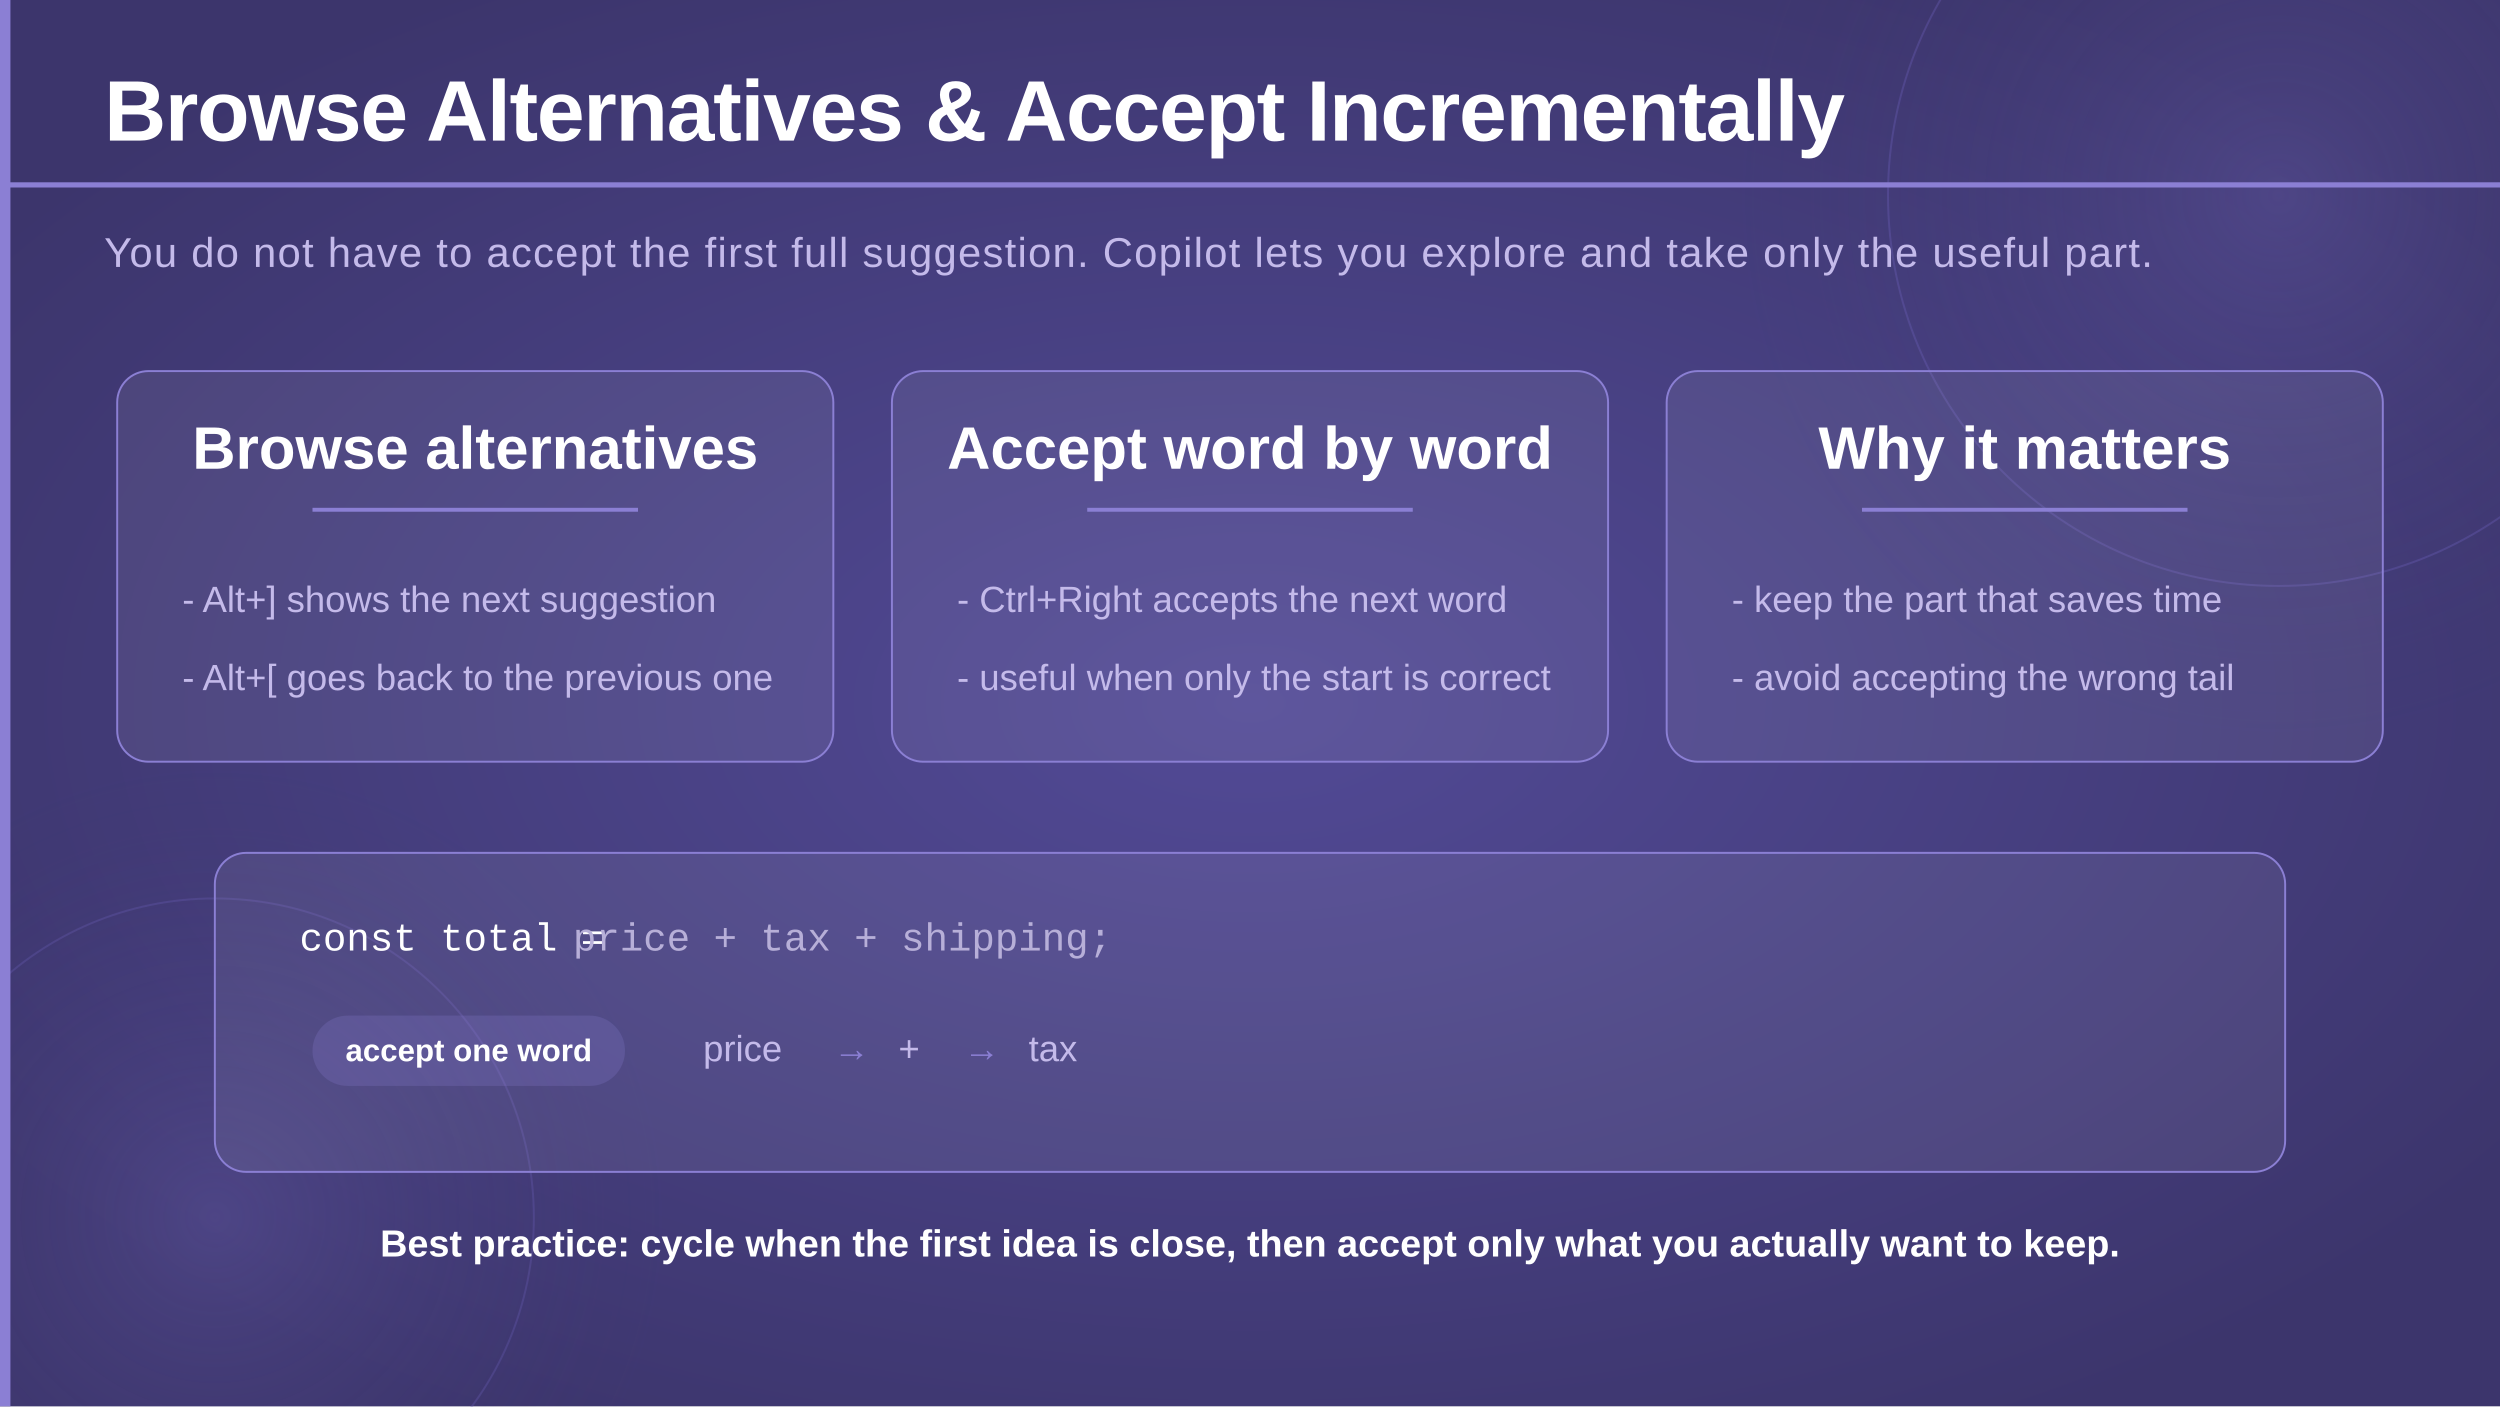
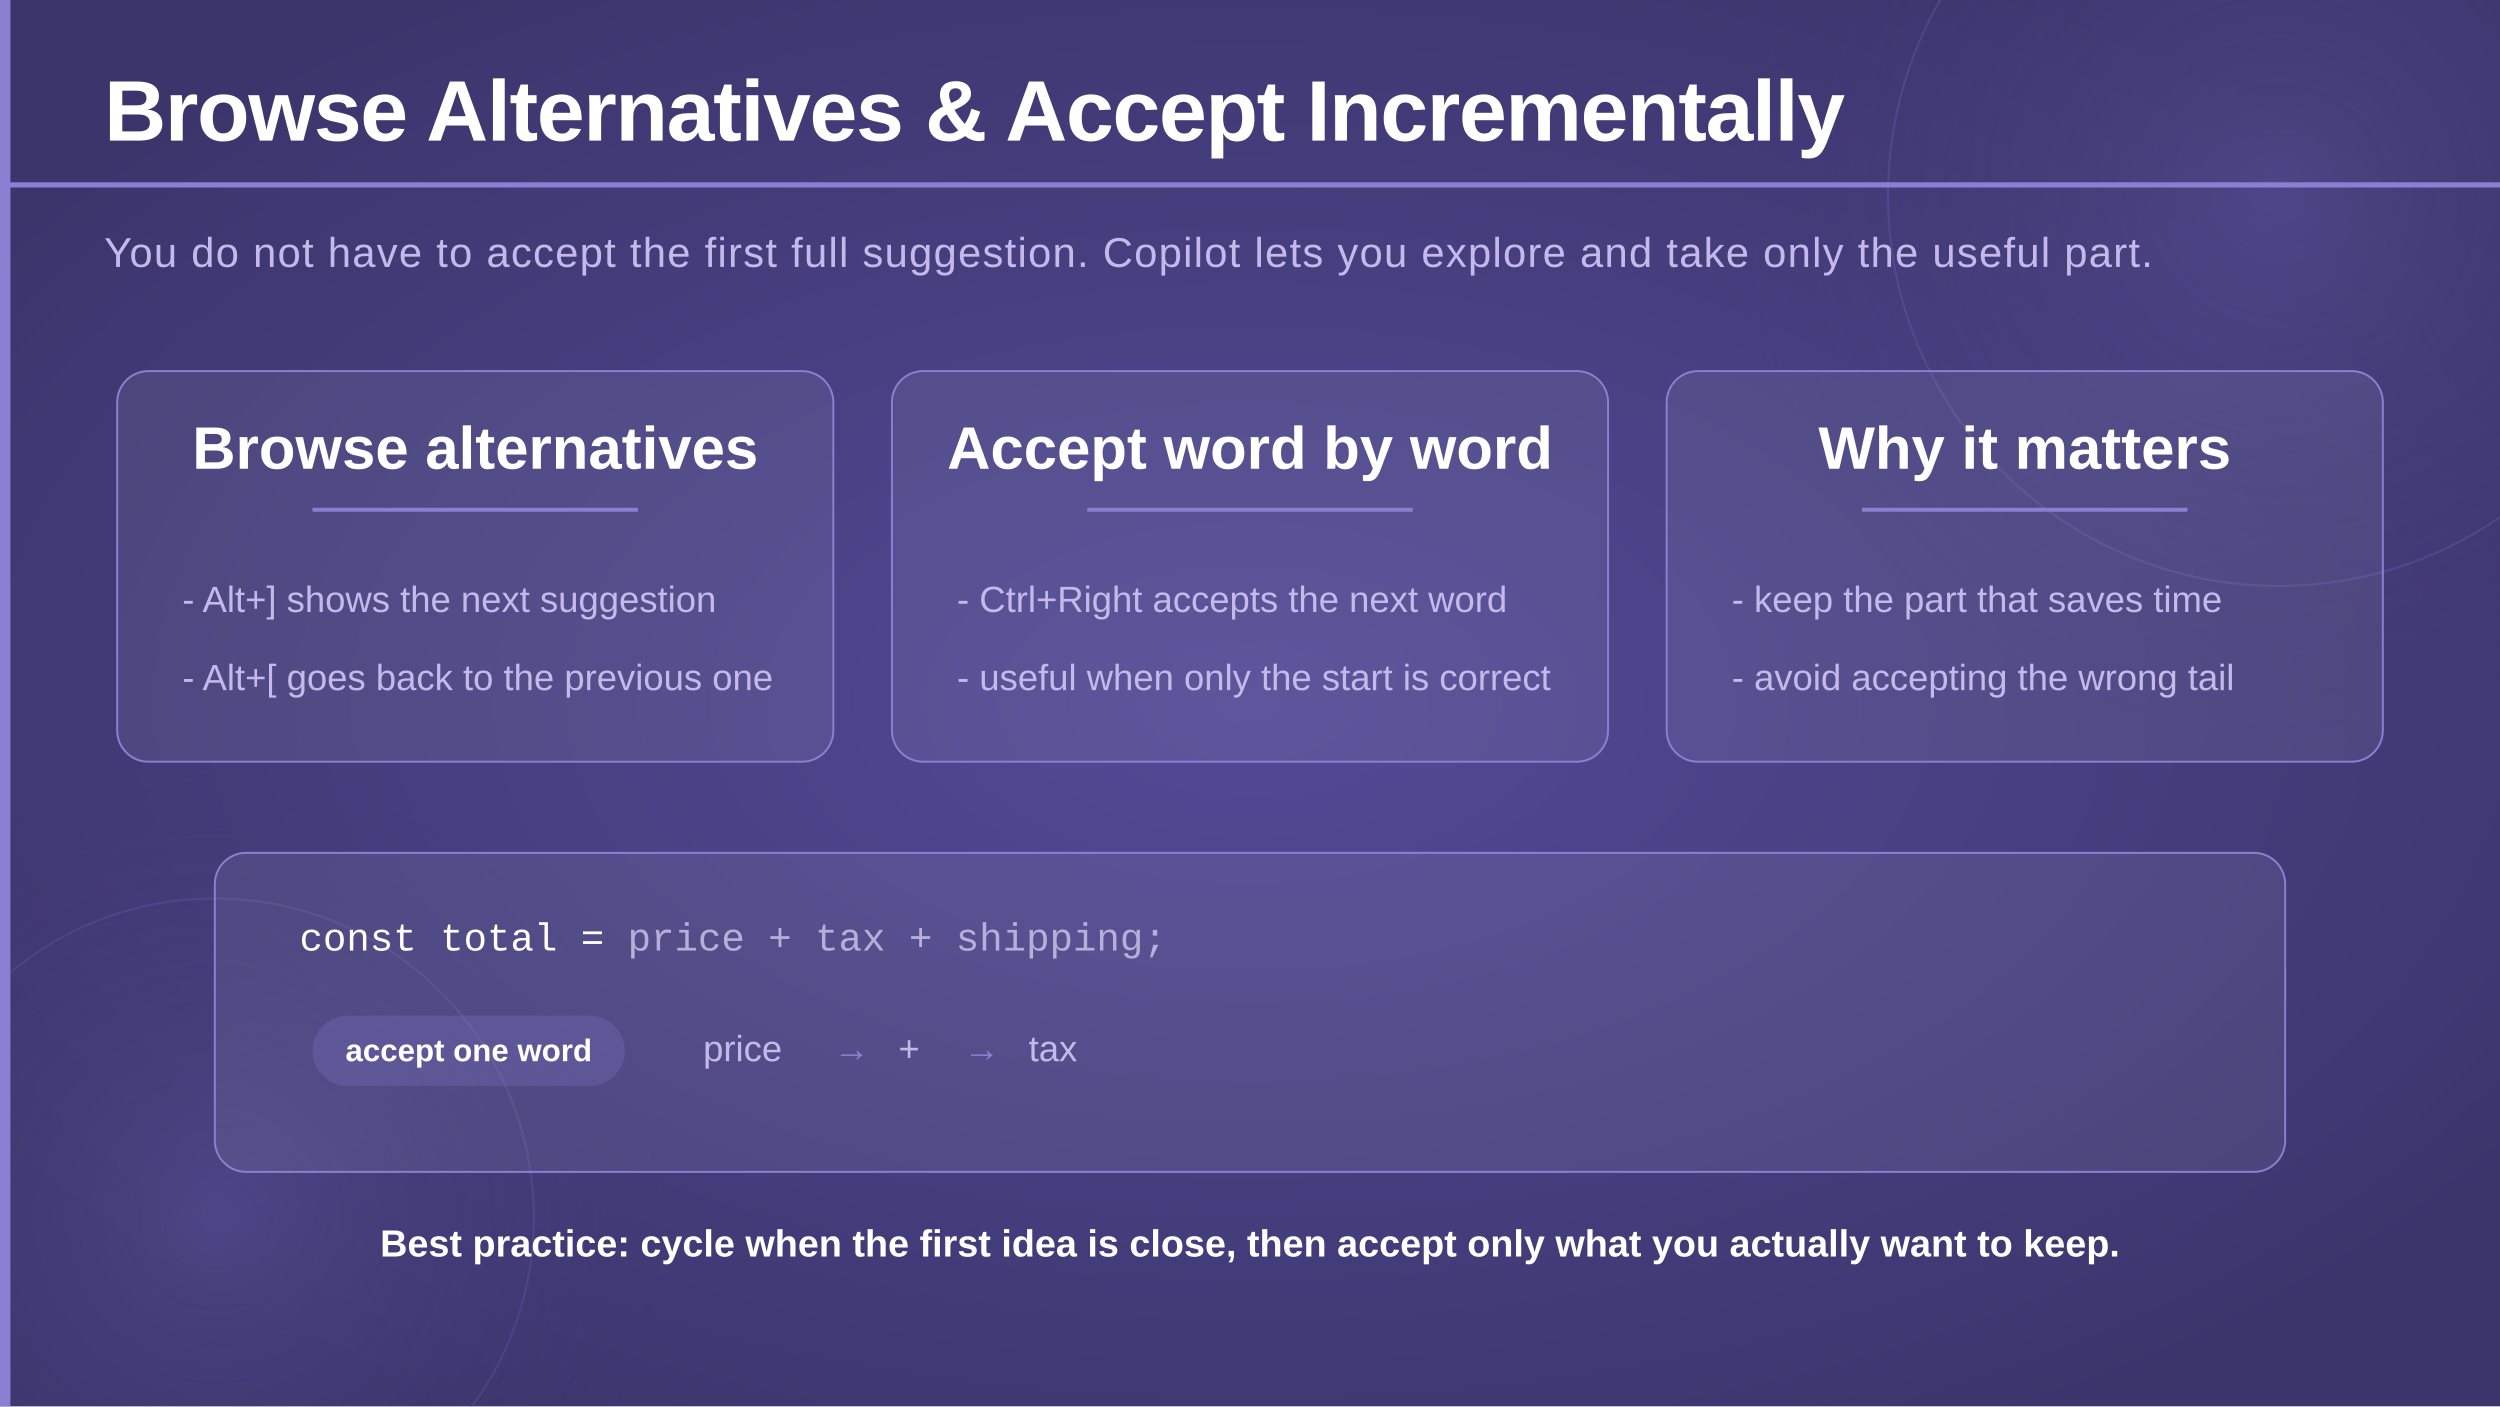
<svg xmlns="http://www.w3.org/2000/svg" viewBox="0 0 1920 1080" width="1920" height="1080">
  <defs>
    <radialGradient id="bgGlow" cx="50%" cy="50%" r="60%">
      <stop offset="0%" stop-color="#524a96" stop-opacity="1" />
      <stop offset="100%" stop-color="#3c356c" stop-opacity="1" />
    </radialGradient>
    <radialGradient id="circleGlow" cx="50%" cy="50%" r="50%">
      <stop offset="0%" stop-color="#7c70c8" stop-opacity="0.25" />
      <stop offset="100%" stop-color="#3c356c" stop-opacity="0" />
    </radialGradient>
  </defs>
  <rect width="1920" height="1080" fill="url(#bgGlow)" />
  <circle cx="1750" cy="150" r="420" fill="url(#circleGlow)" />
  <circle cx="1750" cy="150" r="300" fill="none" stroke="#6a5fb8" stroke-width="1.5" opacity="0.35" />
  <circle cx="165" cy="935" r="350" fill="url(#circleGlow)" />
  <circle cx="165" cy="935" r="245" fill="none" stroke="#6a5fb8" stroke-width="1.5" opacity="0.3" />
  <rect x="0" y="0" width="8" height="1080" fill="#8b7fd4" rx="0" />
  <text x="80" y="108" font-family="'Segoe UI', 'Helvetica Neue', Arial, sans-serif" font-size="66" font-weight="700" fill="#ffffff" letter-spacing="-1">Browse Alternatives &amp; Accept Incrementally</text>
  <rect x="0" y="140" width="1920" height="4" fill="#8b7fd4" rx="0" />
  <text x="80" y="205" font-family="'Segoe UI', 'Helvetica Neue', Arial, sans-serif" font-size="32" font-weight="300" fill="#c4baea" letter-spacing="1">
    You do not have to accept the first full suggestion. Copilot lets you explore and take only the useful part.
  </text>
  <rect x="90" y="285" width="550" height="300" rx="24" fill="#ffffff" fill-opacity="0.07" stroke="#8b7fd4" stroke-width="1.5" />
  <text x="365" y="360" text-anchor="middle" font-family="'Segoe UI', 'Helvetica Neue', Arial, sans-serif" font-size="46" font-weight="700" fill="#ffffff">Browse alternatives</text>
  <rect x="240" y="390" width="250" height="3" fill="#8b7fd4" />
  <text x="140" y="470" font-family="'Segoe UI', 'Helvetica Neue', Arial, sans-serif" font-size="28" font-weight="300" fill="#c4baea">- Alt+] shows the next suggestion</text>
  <text x="140" y="530" font-family="'Segoe UI', 'Helvetica Neue', Arial, sans-serif" font-size="28" font-weight="300" fill="#c4baea">- Alt+[ goes back to the previous one</text>
  <rect x="685" y="285" width="550" height="300" rx="24" fill="#ffffff" fill-opacity="0.07" stroke="#8b7fd4" stroke-width="1.5" />
  <text x="960" y="360" text-anchor="middle" font-family="'Segoe UI', 'Helvetica Neue', Arial, sans-serif" font-size="46" font-weight="700" fill="#ffffff">Accept word by word</text>
  <rect x="835" y="390" width="250" height="3" fill="#8b7fd4" />
  <text x="735" y="470" font-family="'Segoe UI', 'Helvetica Neue', Arial, sans-serif" font-size="28" font-weight="300" fill="#c4baea">- Ctrl+Right accepts the next word</text>
  <text x="735" y="530" font-family="'Segoe UI', 'Helvetica Neue', Arial, sans-serif" font-size="28" font-weight="300" fill="#c4baea">- useful when only the start is correct</text>
  <rect x="1280" y="285" width="550" height="300" rx="24" fill="#ffffff" fill-opacity="0.07" stroke="#8b7fd4" stroke-width="1.5" />
  <text x="1555" y="360" text-anchor="middle" font-family="'Segoe UI', 'Helvetica Neue', Arial, sans-serif" font-size="46" font-weight="700" fill="#ffffff">Why it matters</text>
  <rect x="1430" y="390" width="250" height="3" fill="#8b7fd4" />
  <text x="1330" y="470" font-family="'Segoe UI', 'Helvetica Neue', Arial, sans-serif" font-size="28" font-weight="300" fill="#c4baea">- keep the part that saves time</text>
  <text x="1330" y="530" font-family="'Segoe UI', 'Helvetica Neue', Arial, sans-serif" font-size="28" font-weight="300" fill="#c4baea">- avoid accepting the wrong tail</text>
  <rect x="165" y="655" width="1590" height="245" rx="24" fill="#ffffff" fill-opacity="0.07" stroke="#8b7fd4" stroke-width="1.5" />
  <text x="230" y="730" font-family="'Consolas', 'Courier New', monospace" font-size="30" font-weight="400" fill="#ffffff">const total = </text>
-   <text x="440" y="730" font-family="'Consolas', 'Courier New', monospace" font-size="30" font-weight="400" fill="#b7afd8">price + tax + shipping;</text>
+   <text x="482" y="730" font-family="'Consolas', 'Courier New', monospace" font-size="30" font-weight="400" fill="#b7afd8">price + tax + shipping;</text>
  <rect x="240" y="780" width="240" height="54" rx="27" fill="#8b7fd4" opacity="0.22" />
  <text x="360" y="815" text-anchor="middle" font-family="'Segoe UI', 'Helvetica Neue', Arial, sans-serif" font-size="24" font-weight="700" fill="#ffffff">accept one word</text>
  <text x="540" y="815" font-family="'Segoe UI', 'Helvetica Neue', Arial, sans-serif" font-size="28" font-weight="300" fill="#c4baea">price</text>
  <text x="640" y="815" font-family="'Segoe UI', 'Helvetica Neue', Arial, sans-serif" font-size="28" font-weight="300" fill="#8b7fd4">→</text>
  <text x="690" y="815" font-family="'Segoe UI', 'Helvetica Neue', Arial, sans-serif" font-size="28" font-weight="300" fill="#c4baea">+</text>
  <text x="740" y="815" font-family="'Segoe UI', 'Helvetica Neue', Arial, sans-serif" font-size="28" font-weight="300" fill="#8b7fd4">→</text>
  <text x="790" y="815" font-family="'Segoe UI', 'Helvetica Neue', Arial, sans-serif" font-size="28" font-weight="300" fill="#c4baea">tax</text>
  <text x="960" y="965" text-anchor="middle" font-family="'Segoe UI', 'Helvetica Neue', Arial, sans-serif" font-size="29" font-weight="700" fill="#ffffff">Best practice: cycle when the first idea is close, then accept only what you actually want to keep.</text>
</svg>
